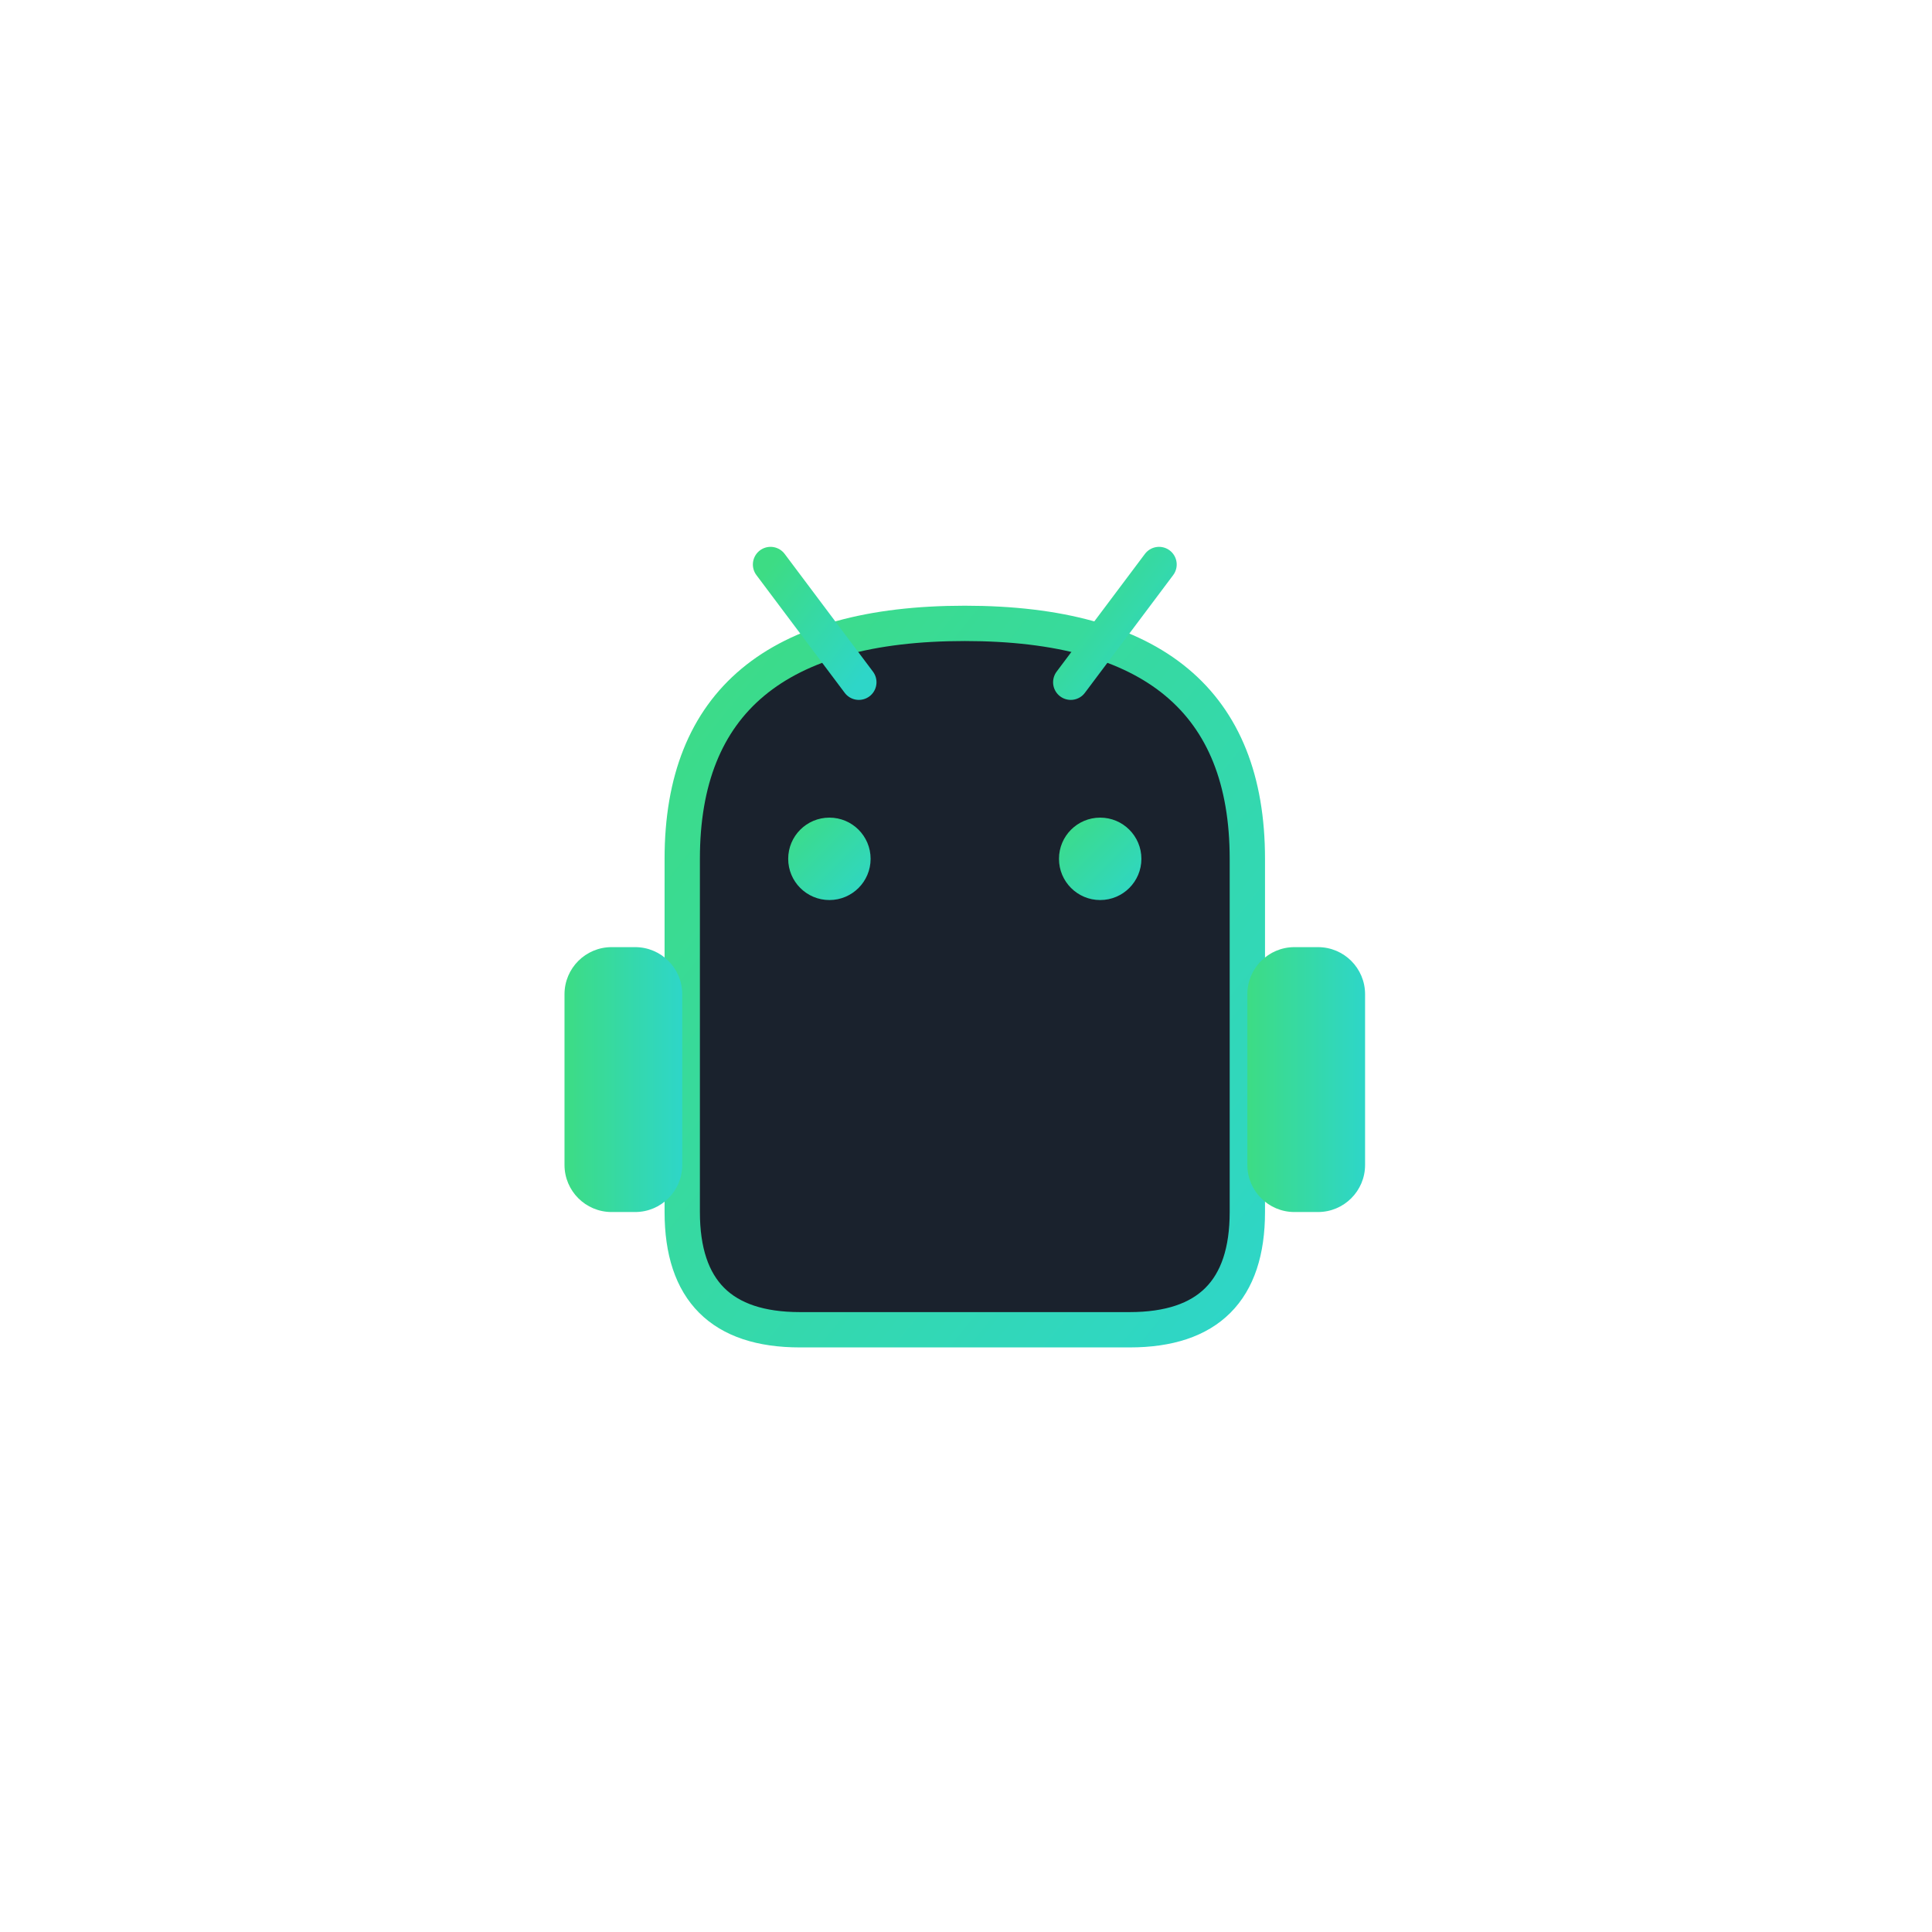
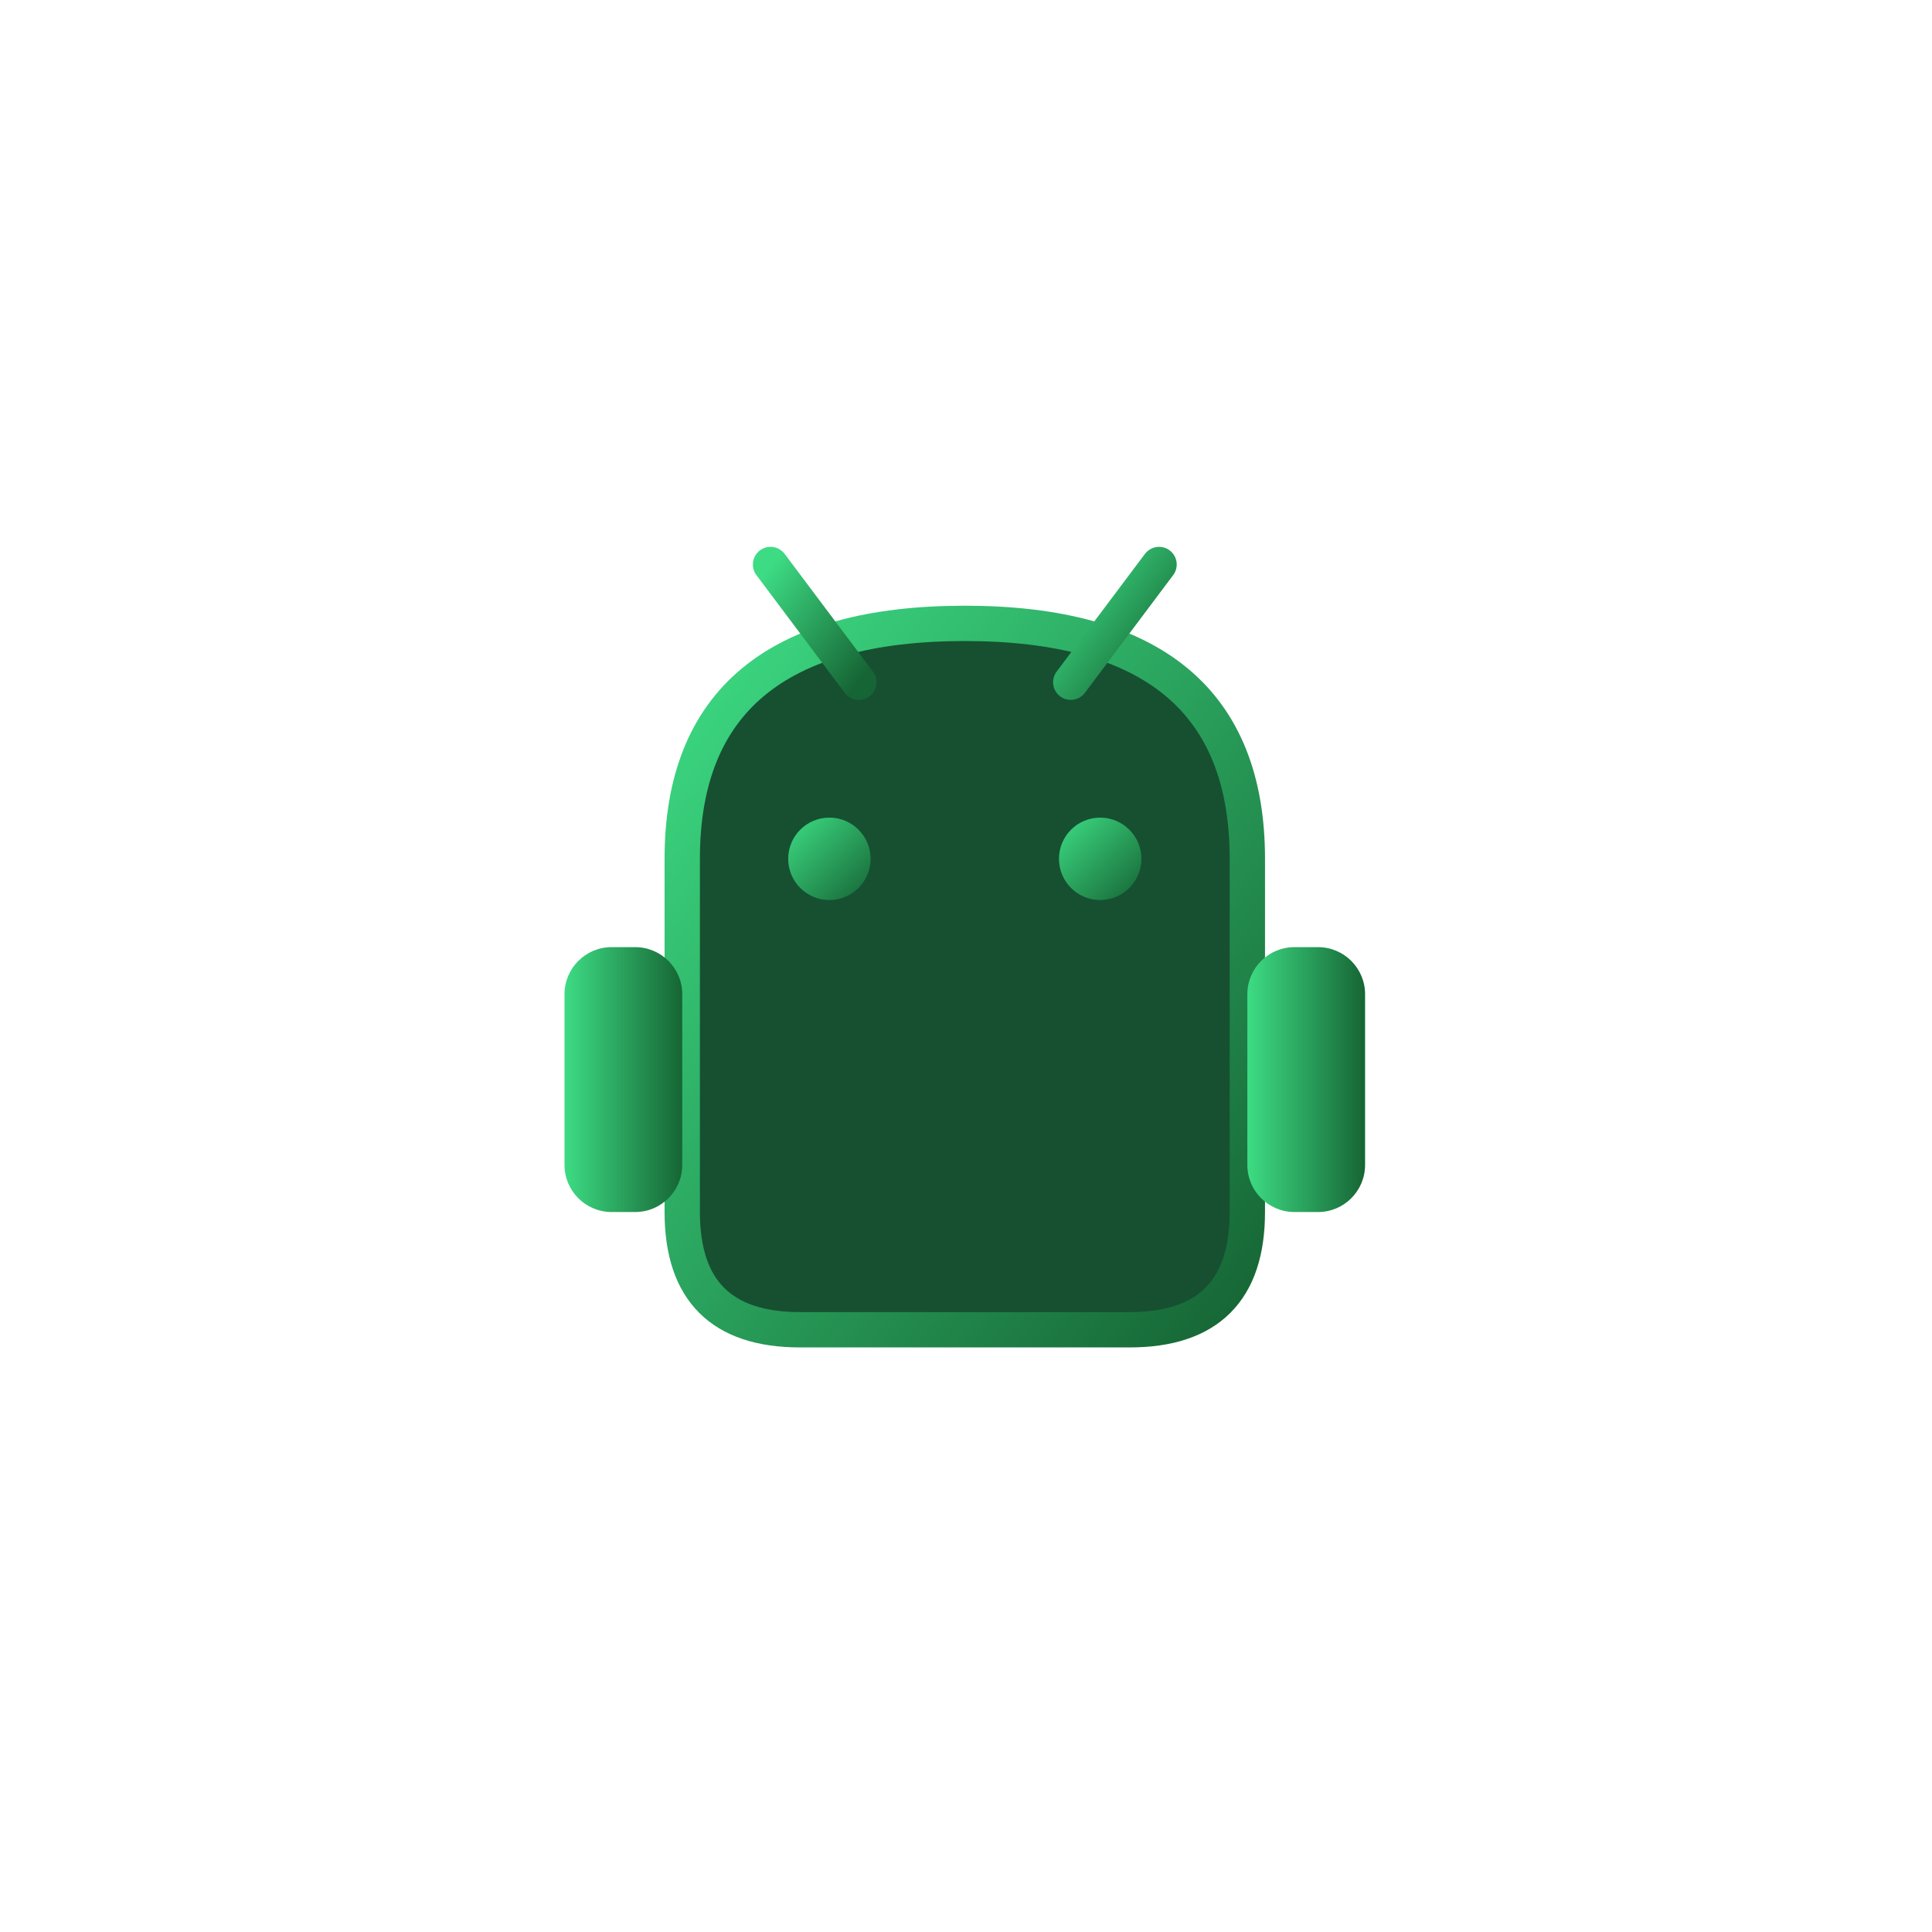
<svg xmlns="http://www.w3.org/2000/svg" viewBox="0 0 512 512" width="512" height="512" role="img" aria-label="android-keyboard">
  <defs>
    <linearGradient id="ac" x1="0" y1="0" x2="1" y2="1">
      <stop offset="0" stop-color="#3ddc84" />
-       <stop offset="1" stop-color="#2ed6c8" />
+       <stop offset="1" stop-color="#166534" />
    </linearGradient>
    <linearGradient id="gWarm" x1="0%" y1="0%" x2="100%" y2="0%">
      <stop offset="0%" stop-color="#3ddc84" />
-       <stop offset="100%" stop-color="#2ed6c8" />
+       <stop offset="100%" stop-color="#166534" />
    </linearGradient>
    <linearGradient id="canvasGrad" x1="0%" y1="0%" x2="100%" y2="100%">
-       <stop offset="0%" stop-color="#0a0e14" />
-       <stop offset="45%" stop-color="#151c28" />
-       <stop offset="100%" stop-color="#0c1820" />
-     </linearGradient>
-     <linearGradient id="bg" x1="0" y1="0" x2="1" y2="1">
-       <stop offset="0" stop-color="#1e1b4b" />
-       <stop offset="0.55" stop-color="#0f3a4a" />
-       <stop offset="1" stop-color="#0f766e" />
+       <stop offset="0%" stop-color="#0a1b14" />
+       <stop offset="45%" stop-color="#12442b" />
+       <stop offset="100%" stop-color="#071a12" />
    </linearGradient>
    <radialGradient id="glowA" cx="18%" cy="22%" r="55%">
-       <stop offset="0%" stop-color="#3ddc84" stop-opacity="0.22" />
+       <stop offset="0%" stop-color="#3ddc84" stop-opacity="0.28" />
      <stop offset="100%" stop-color="#3ddc84" stop-opacity="0" />
    </radialGradient>
    <radialGradient id="glowB" cx="88%" cy="78%" r="50%">
-       <stop offset="0%" stop-color="#2ed6c8" stop-opacity="0.20" />
-       <stop offset="100%" stop-color="#2ed6c8" stop-opacity="0" />
+       <stop offset="0%" stop-color="#166534" stop-opacity="0.24" />
+       <stop offset="100%" stop-color="#166534" stop-opacity="0" />
    </radialGradient>
  </defs>
  <g transform="translate(56 56) scale(0.78)">
-     <path d="M160 220 Q160 140 256 140 Q352 140 352 220 L352 340 Q352 380 312 380 L200 380 Q160 380 160 340 Z" fill="#1a222d" stroke="url(#ac)" stroke-width="12" />
+     <path d="M160 220 Q160 140 256 140 Q352 140 352 220 L352 340 Q352 380 312 380 L200 380 Q160 380 160 340 Z" fill="#165031" stroke="url(#ac)" stroke-width="12" />
    <circle cx="210" cy="220" r="14" fill="url(#ac)" />
    <circle cx="302" cy="220" r="14" fill="url(#ac)" />
    <line x1="190" y1="120" x2="220" y2="160" stroke="url(#ac)" stroke-width="12" stroke-linecap="round" />
    <line x1="322" y1="120" x2="292" y2="160" stroke="url(#ac)" stroke-width="12" stroke-linecap="round" />
    <rect x="120" y="250" width="40" height="90" rx="16" fill="url(#gWarm)" />
    <rect x="352" y="250" width="40" height="90" rx="16" fill="url(#gWarm)" />
  </g>
</svg>
